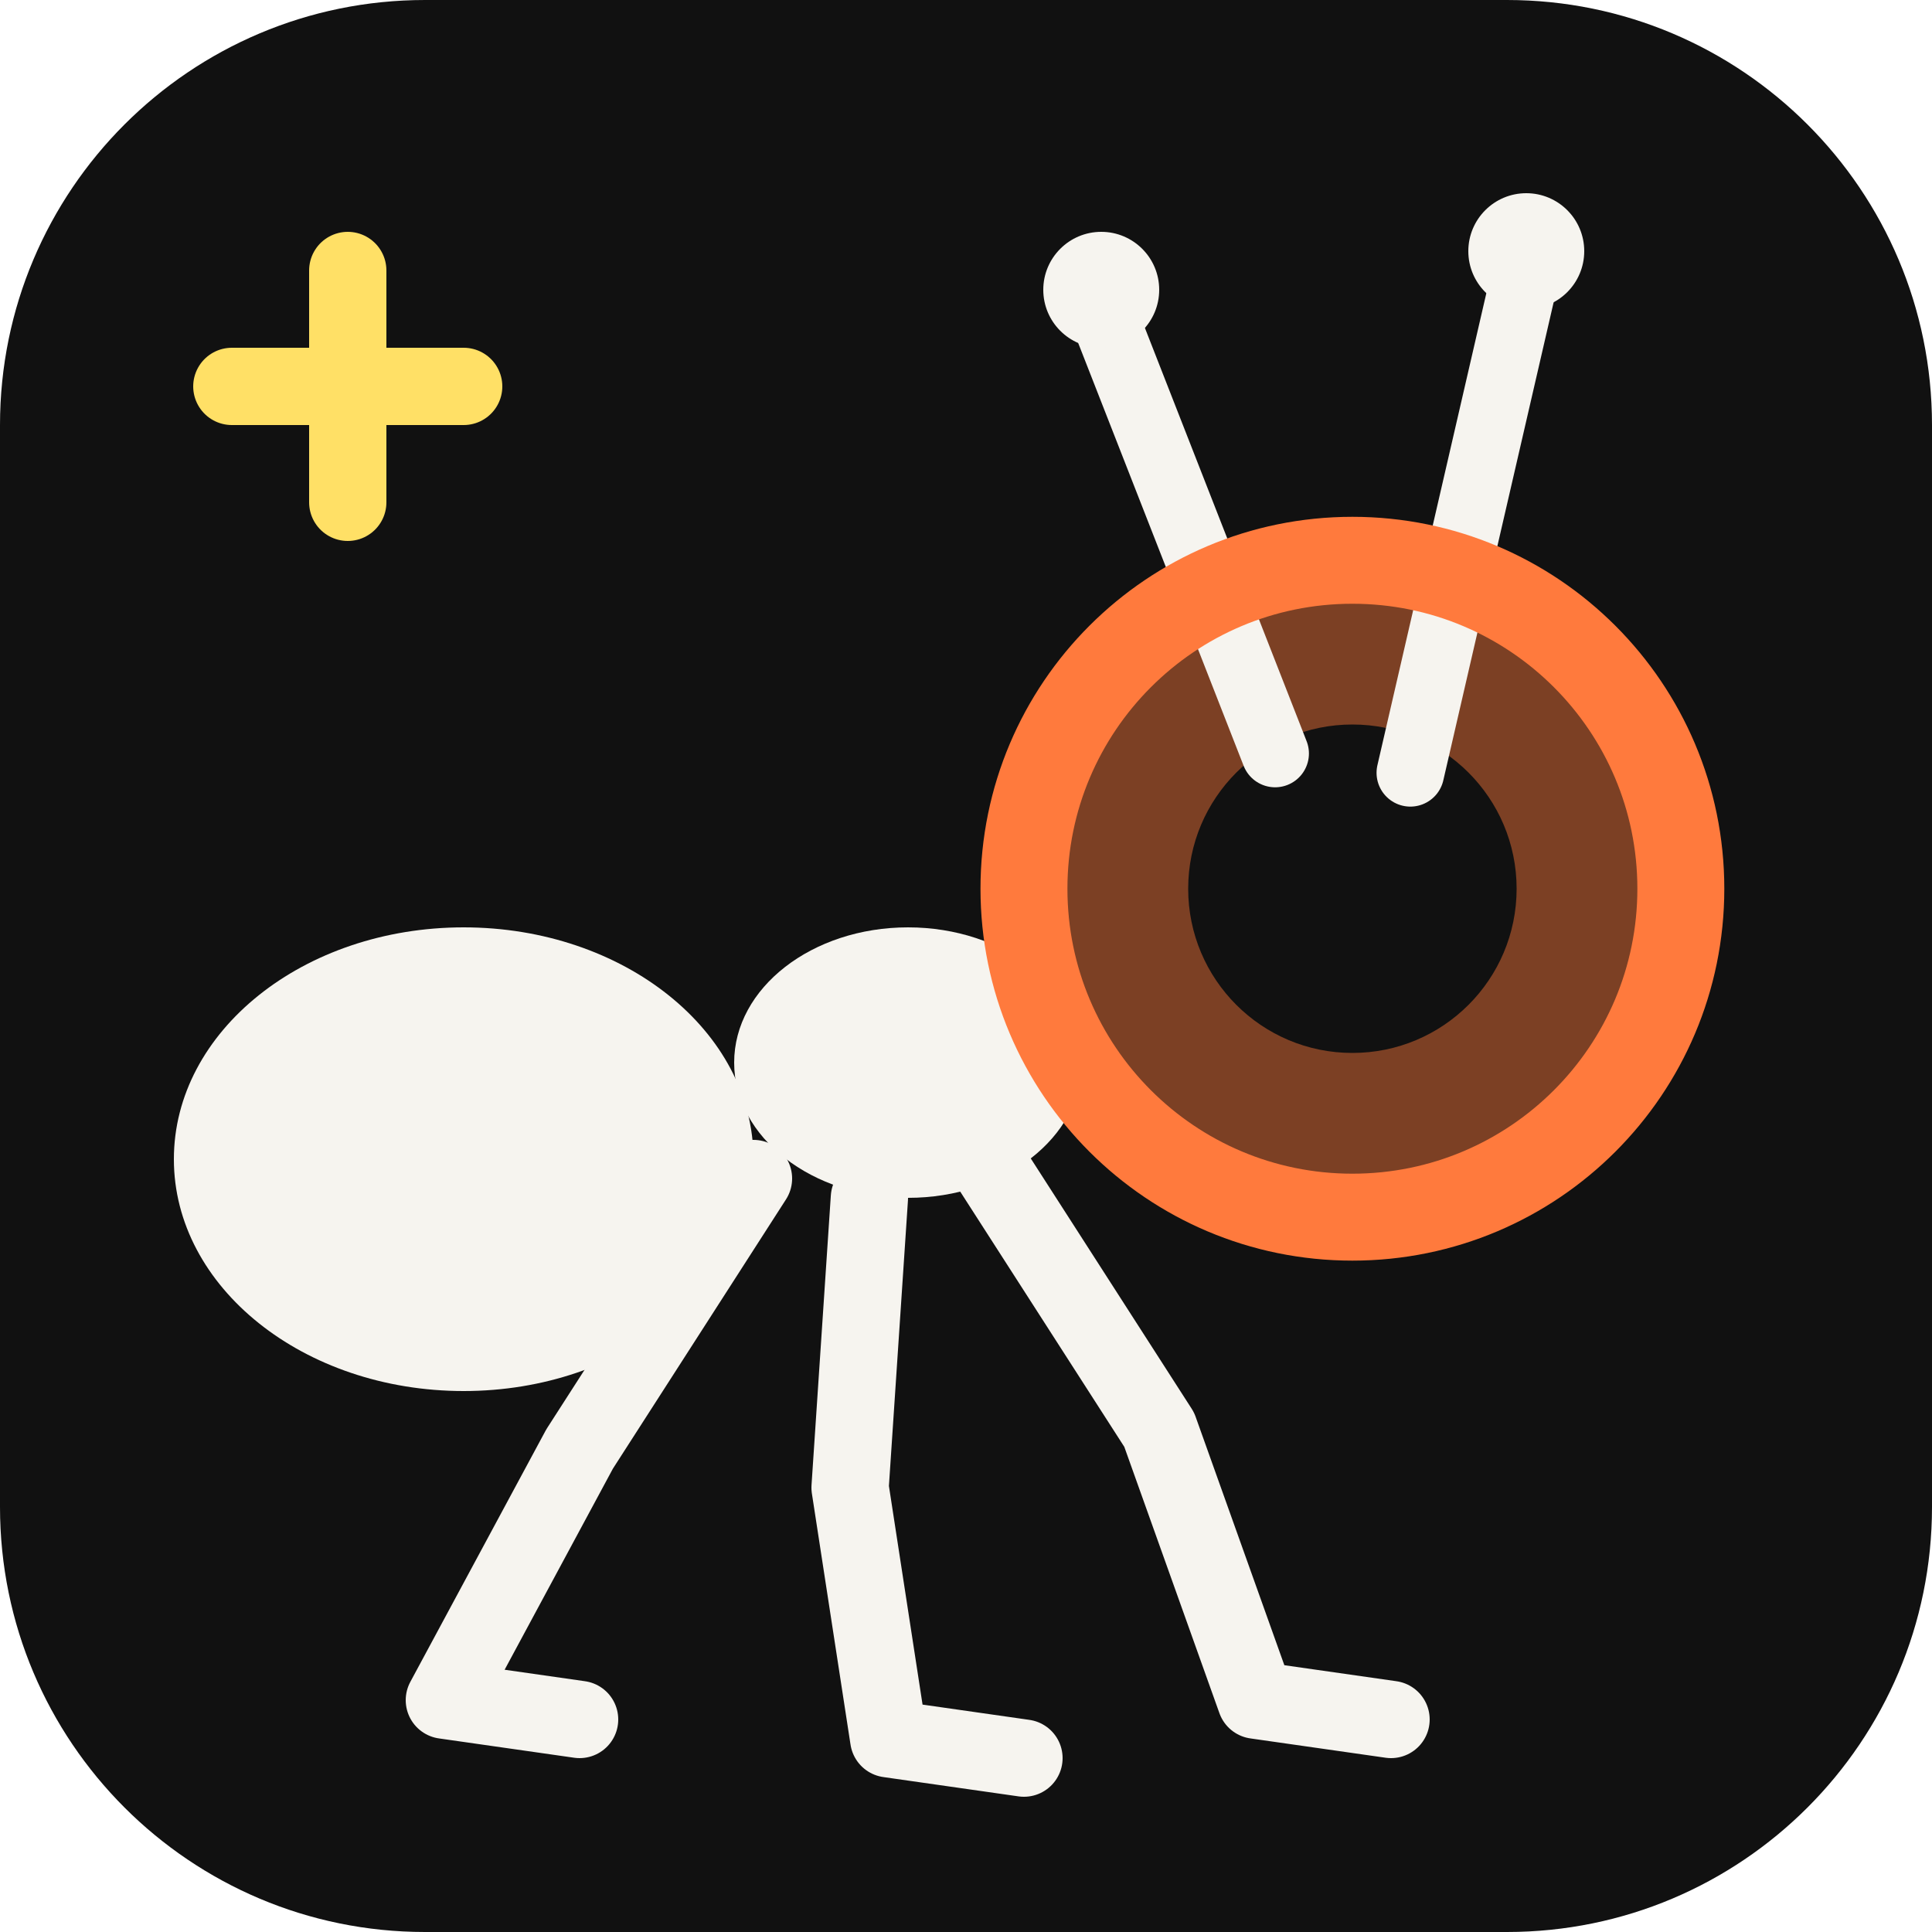
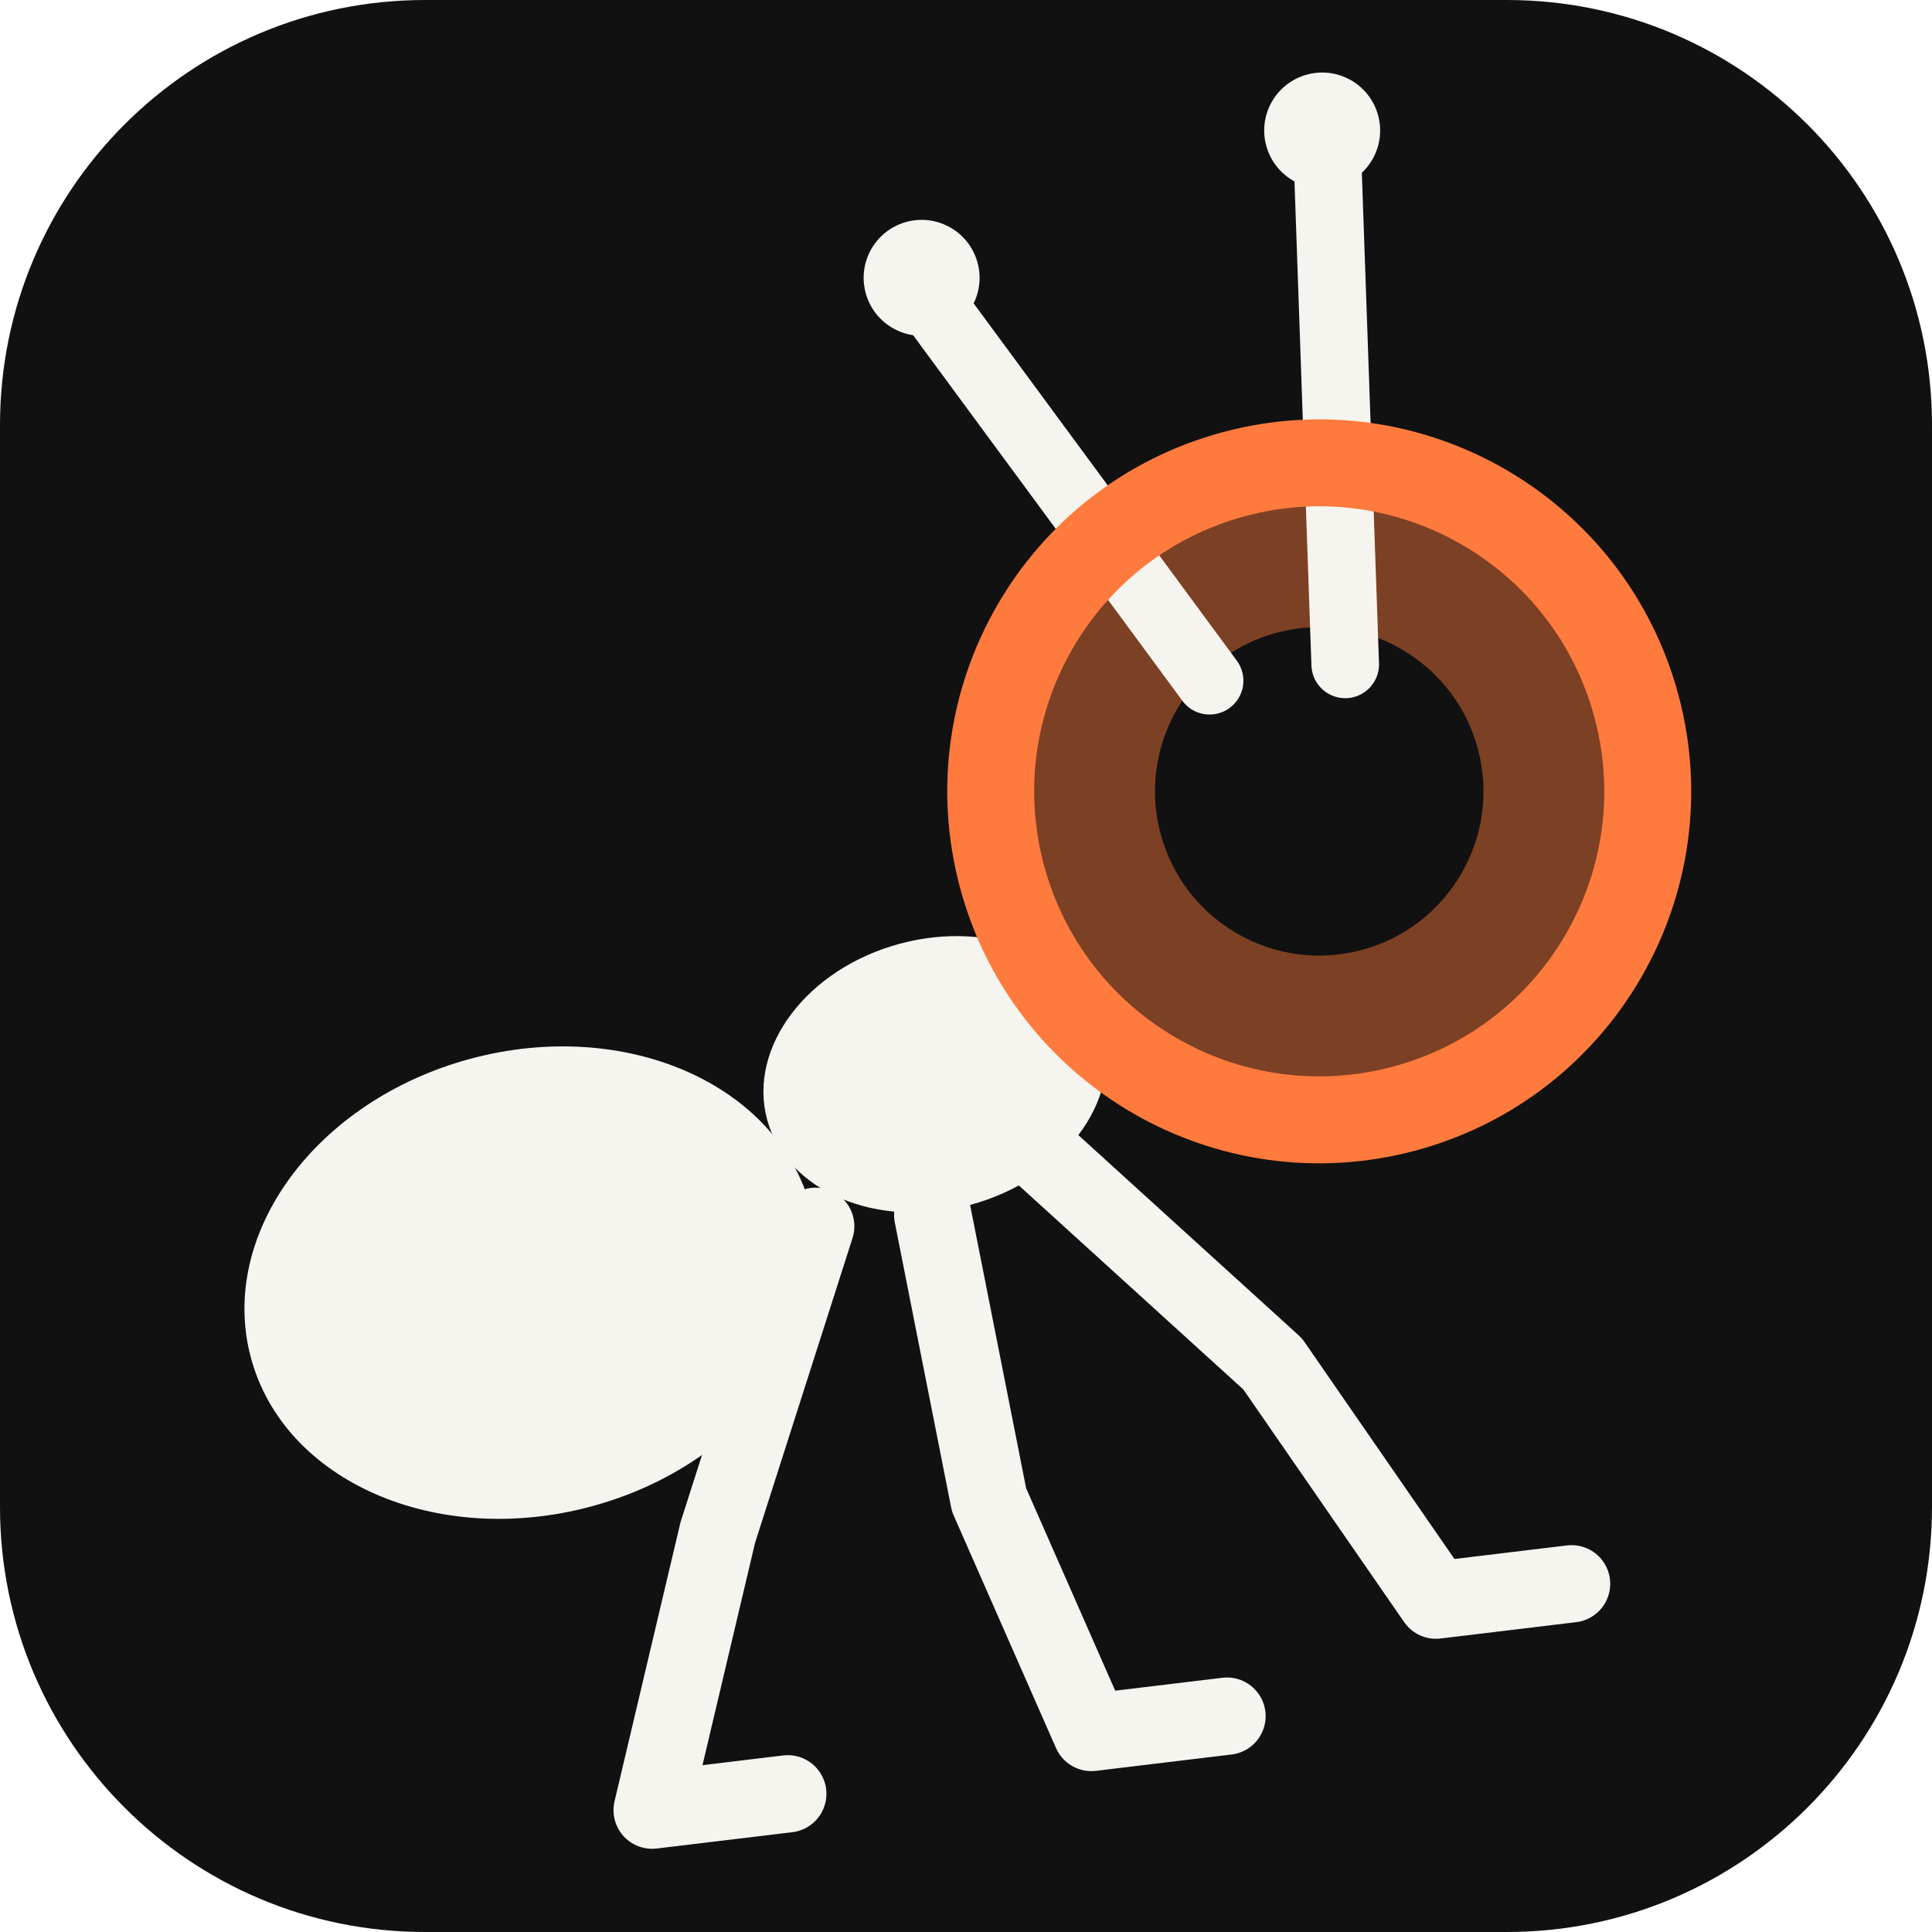
<svg xmlns="http://www.w3.org/2000/svg" viewBox="0 0 100 100">
  <rect width="100" height="100" rx="22" fill="#111" />
-   <g transform="translate(100 0) scale(-1 1)">
-     <g stroke="#f6f4ef" stroke-linecap="round" stroke-linejoin="round" fill="none" stroke-width="4">
-       <path d="M49 60 40 74 35 88 28 89M55 62 56 77 54 90 47 91M61 61 70 75 77 88 70 89" />
+   <g transform="rotate(-15 50 50)">
+     <g transform="translate(100 0) scale(-1 1)">
+       <g stroke="#f6f4ef" stroke-linecap="round" stroke-linejoin="round" fill="none" stroke-width="4">
+         <path d="M49 60 40 74 35 88 28 89M55 62 56 77 54 90 47 91M61 61 70 75 77 88 70 89" />
+       </g>
+       <ellipse cx="53" cy="55" rx="9" ry="7" fill="#f6f4ef" />
+       <ellipse cx="76" cy="60" rx="15" ry="12" fill="#f6f4ef" />
+       <circle cx="30" cy="46" r="17" fill="#ff7a3d" fill-opacity=".45" />
+       <circle cx="30" cy="46" r="8.5" fill="#111" />
+       <path d="M27 40 21 14M34 39 43 16" stroke="#f6f4ef" stroke-width="3.5" stroke-linecap="round" fill="none" />
+       <circle cx="21" cy="13" r="3" fill="#f6f4ef" />
+       <circle cx="43" cy="15" r="3" fill="#f6f4ef" />
+       <circle cx="30" cy="46" r="17" fill="none" stroke="#ff7a3d" stroke-width="4.5" />
    </g>
-     <ellipse cx="53" cy="55" rx="9" ry="7" fill="#f6f4ef" />
-     <ellipse cx="76" cy="60" rx="15" ry="12" fill="#f6f4ef" />
-     <circle cx="30" cy="46" r="17" fill="#ff7a3d" fill-opacity=".45" />
-     <circle cx="30" cy="46" r="8.5" fill="#111" />
-     <path d="M27 40 21 14M34 39 43 16" stroke="#f6f4ef" stroke-width="3.5" stroke-linecap="round" fill="none" />
-     <circle cx="21" cy="13" r="3" fill="#f6f4ef" />
-     <circle cx="43" cy="15" r="3" fill="#f6f4ef" />
-     <circle cx="30" cy="46" r="17" fill="none" stroke="#ff7a3d" stroke-width="4.5" />
-     <path d="M82 14v12M76 20h12" stroke="#ffe066" stroke-width="4" stroke-linecap="round" />
  </g>
</svg>
